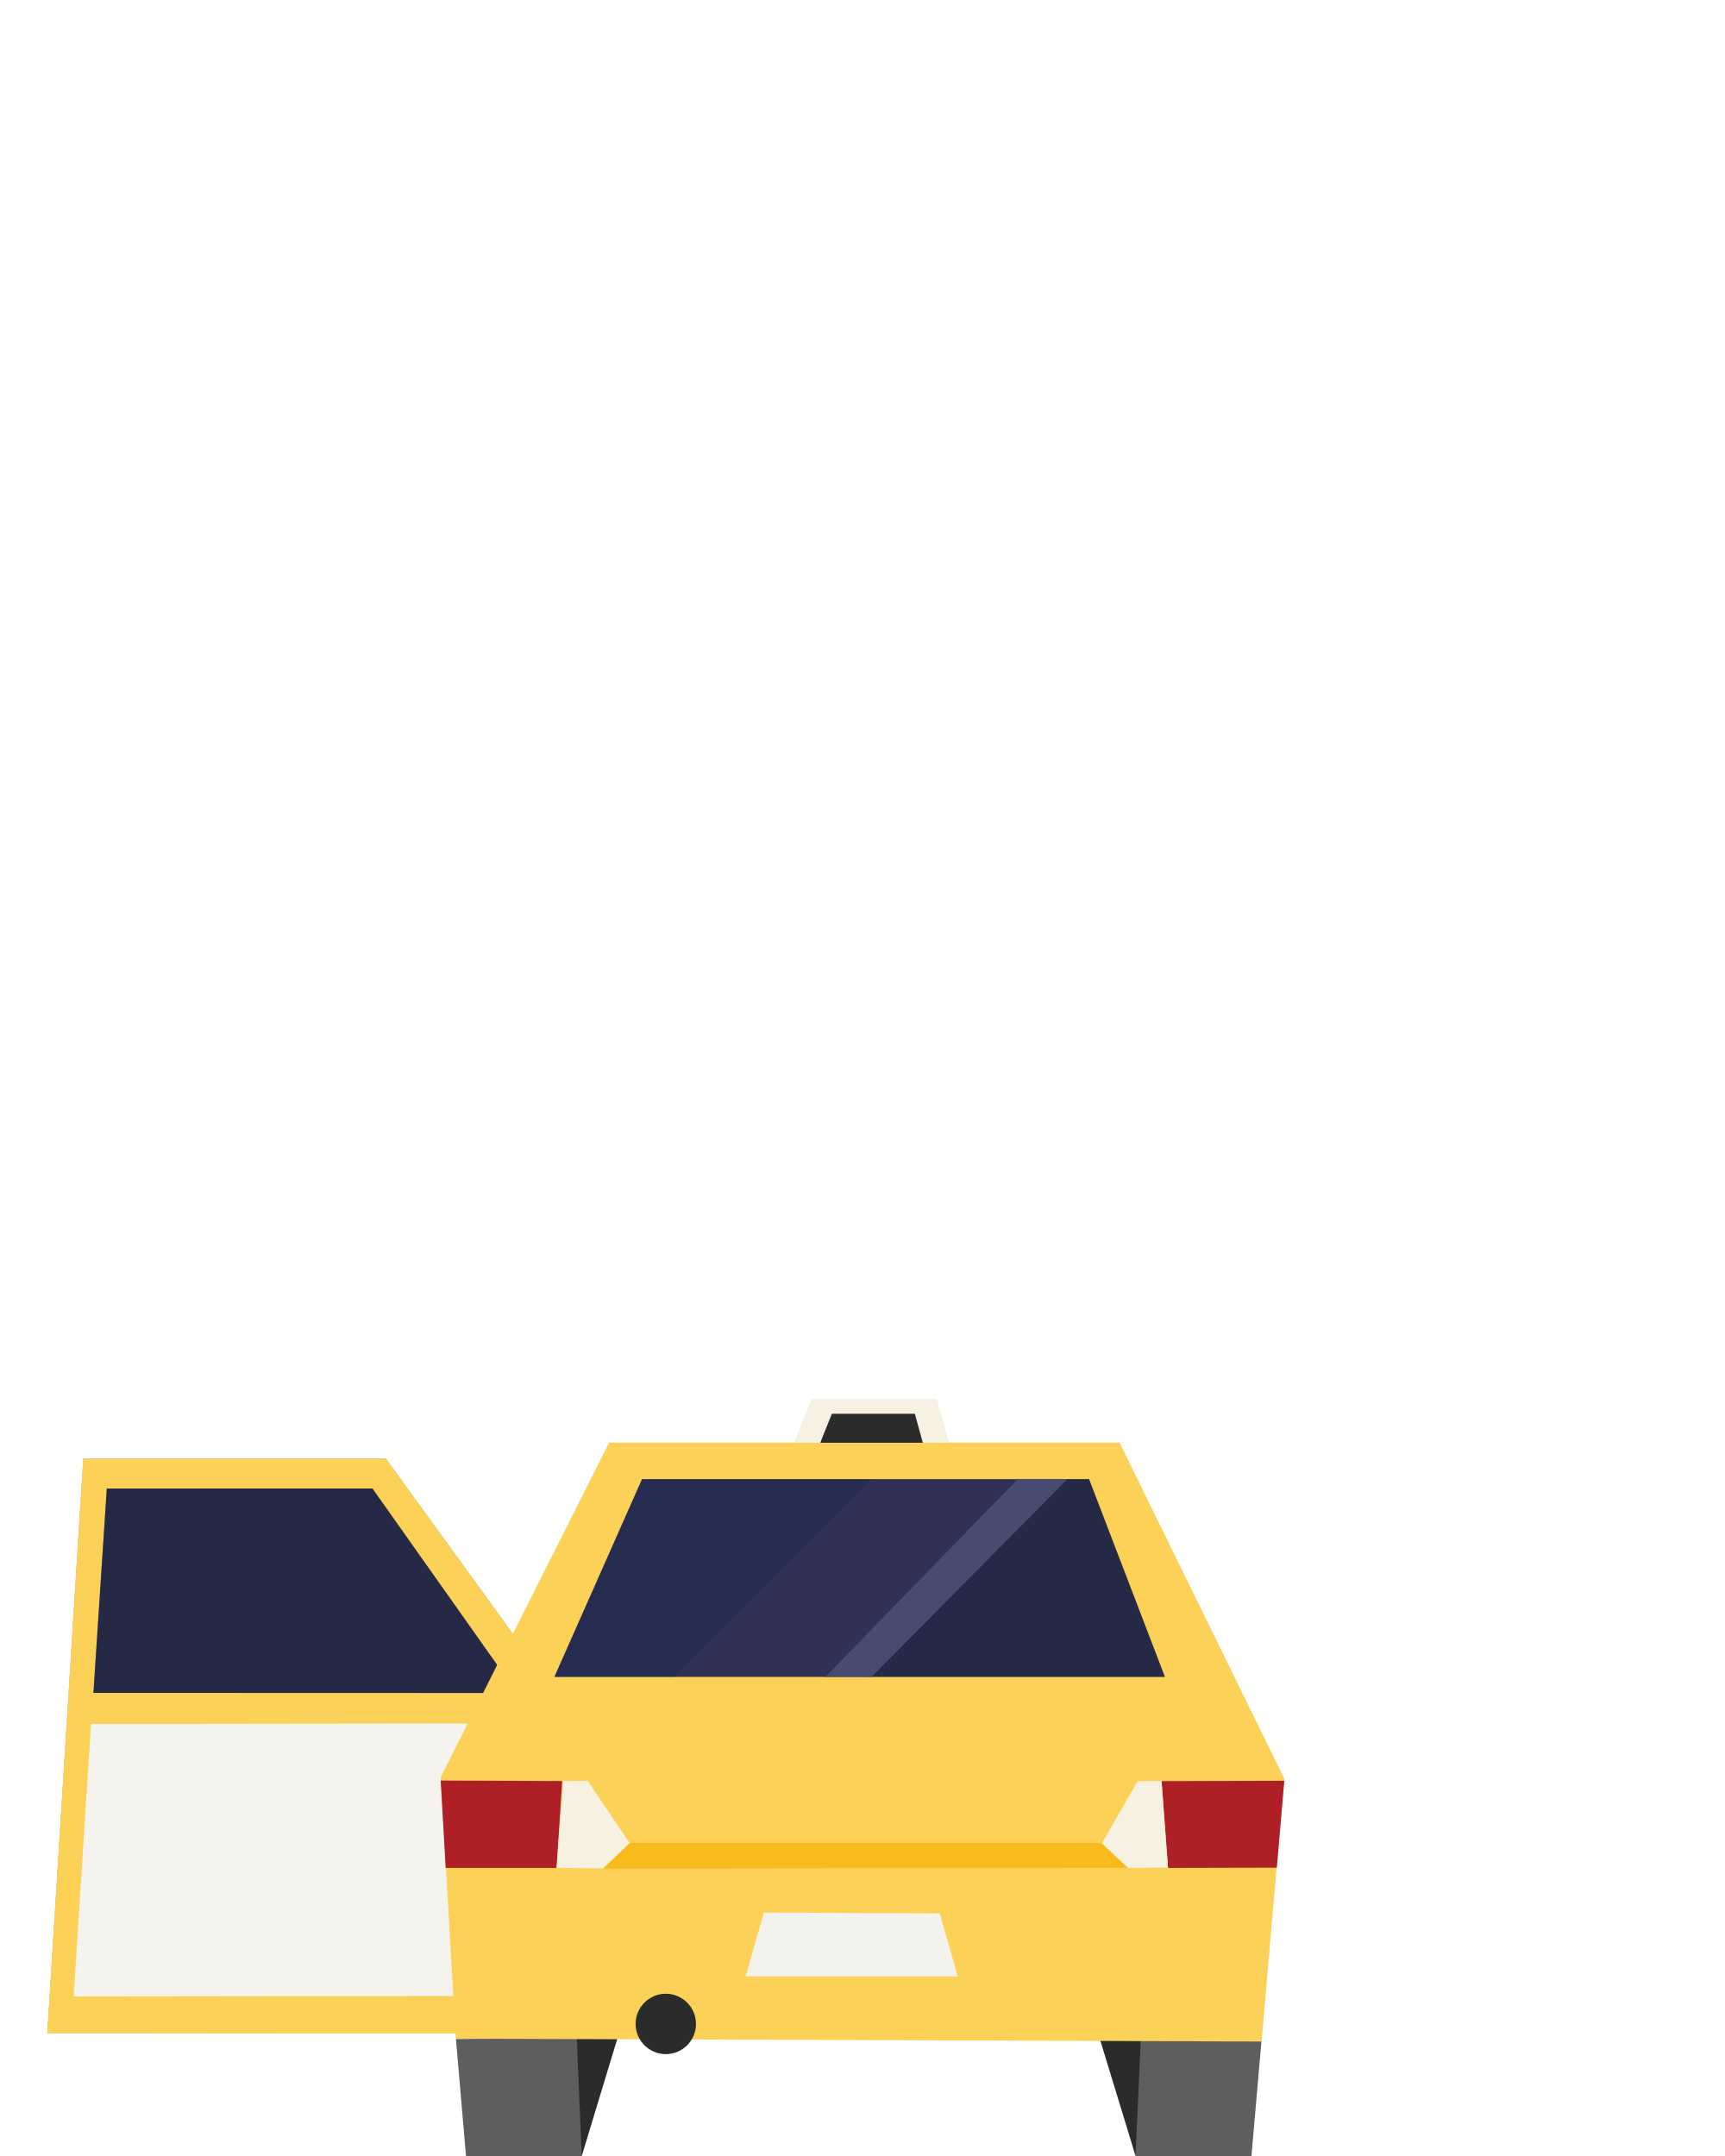
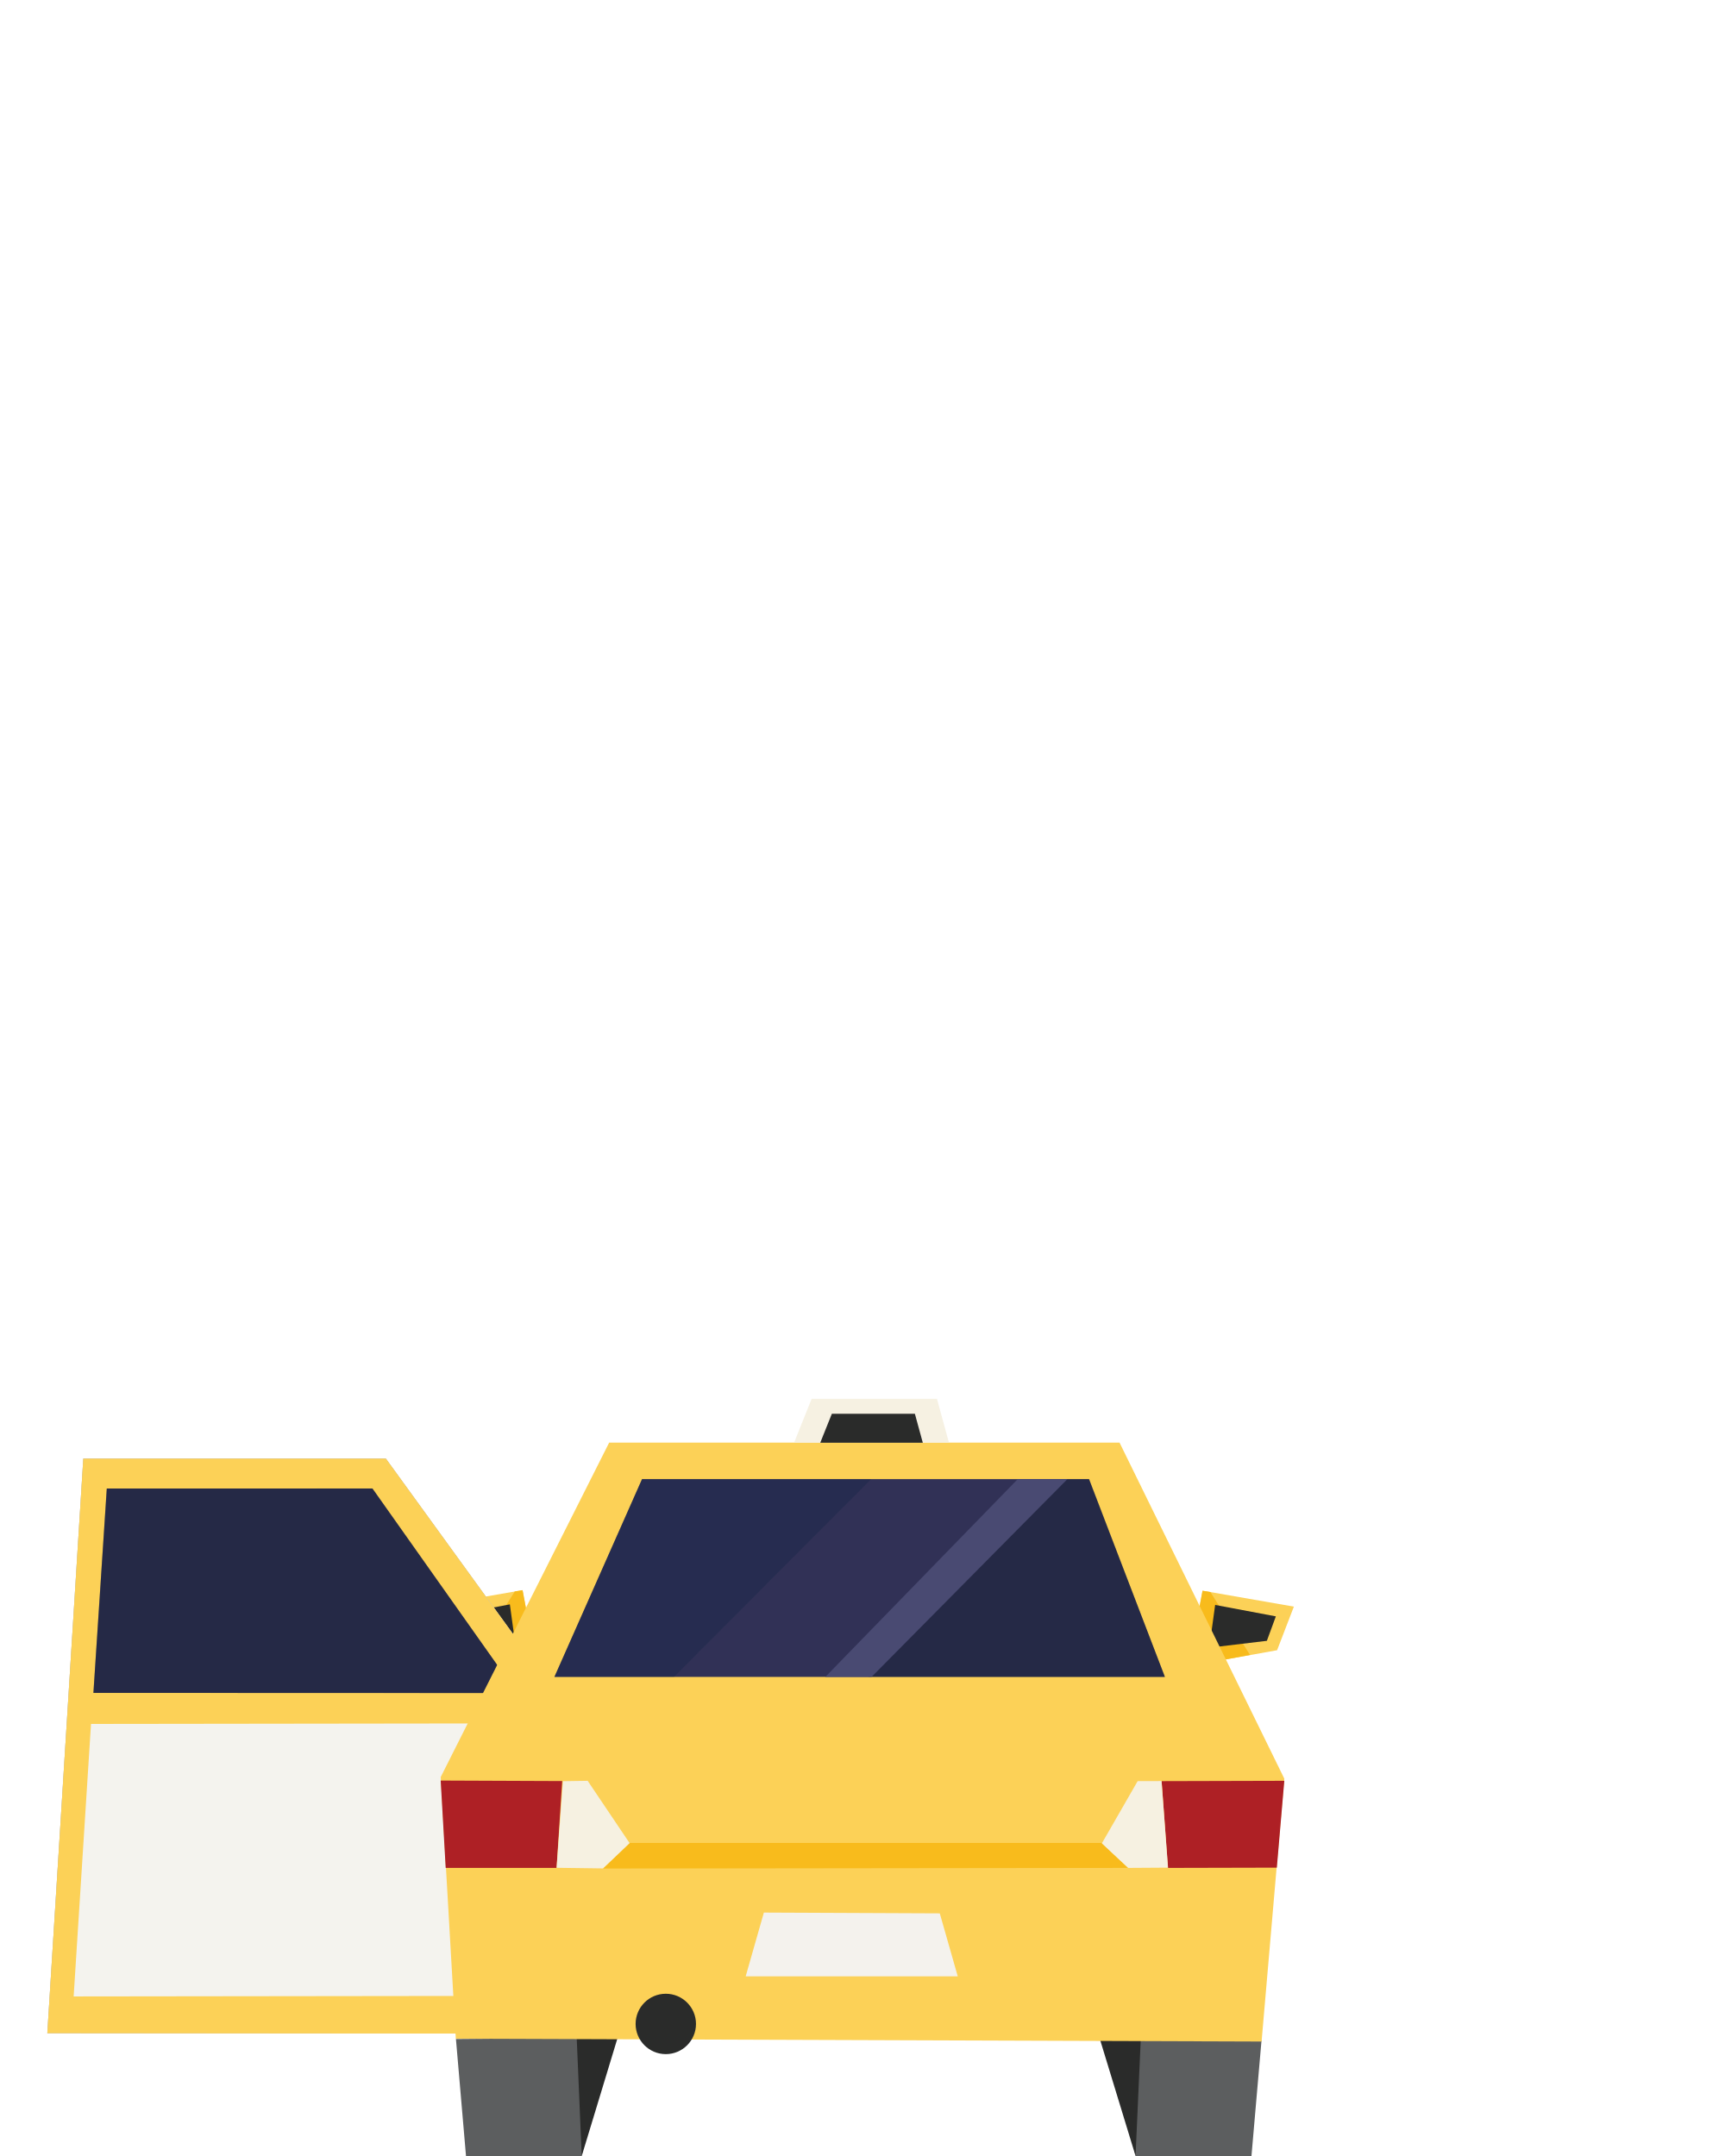
<svg xmlns="http://www.w3.org/2000/svg" width="100%" height="100%" viewBox="0 0 288 360" version="1.1" xml:space="preserve" style="fill-rule:evenodd;clip-rule:evenodd;stroke-linejoin:round;stroke-miterlimit:1.414;">
  <g id="taxi-outbound-door-left">
+     <g transform="matrix(1,0,0,1,72.1086,166.584)">
+       <g transform="matrix(1,0,0,1,-0.128632,-10.3296)">
+         <path d="M127.589,121.742L141.24,119.292L144.04,112.013L128.779,109.351L127.52,116.072L125.199,118.411L127.589,121.742Z" style="fill:rgb(252,209,87);fill-rule:nonzero;" />
+       </g>
+       <g transform="matrix(1,0,0,1,-0.128632,-10.3296)">
+         <path d="M127.604,121.746L125.277,118.252L127.536,116.067L128.805,109.37L130.102,109.578L136.723,120.08L127.604,121.746Z" style="fill:rgb(248,187,28);fill-rule:nonzero;" />
+       </g>
+       <g transform="matrix(1,0,0,1,-0.128632,-10.3296)">
+         <path d="M130.896,111.731L129.916,118.872L139.532,117.723L141.032,113.64L130.896,111.731Z" style="fill:rgb(42,43,42);fill-rule:nonzero;" />
+       </g>
+     </g>
+     <g transform="matrix(1,0,0,1,72.1086,166.584)">
+       <g transform="matrix(1,0,0,1,-0.128632,-10.3296)">
+         <path d="M0,111.919L2.8,119.198L16.451,121.648L18.841,118.317L16.52,115.978L15.26,109.258L0,111.919Z" style="fill:rgb(252,209,87);fill-rule:nonzero;" />
+       </g>
+       <g transform="matrix(1,0,0,1,-0.128632,-10.3296)">
+         <path d="M16.467,121.646L18.794,118.152L16.535,115.967L15.266,109.27L13.969,109.478L7.328,120.009L16.467,121.646Z" style="fill:rgb(248,187,28);fill-rule:nonzero;" />
+       </g>
+       <g transform="matrix(1,0,0,1,-0.128632,-10.3296)">
+         <path d="M13.145,111.638L14.125,118.779L4.509,117.63L3.009,113.547L13.145,111.638Z" style="fill:rgb(42,43,42);fill-rule:nonzero;" />
+       </g>
+     </g>
    <g transform="matrix(1,0,0,1,7.90315,234.247)">
      <path d="M6.006,9.311L0,105.247L69.923,105.311L77.901,38.81L56.521,9.311L6.006,9.311Z" style="fill:rgb(193,190,187);fill-rule:nonzero;" />
      <path d="M6.006,9.311L0,105.247L69.923,105.311L77.901,38.81L56.521,9.311L6.006,9.311Z" style="fill:rgb(193,190,187);fill-rule:nonzero;" />
      <path d="M6.006,9.311L0,105.247L69.923,105.311L77.901,38.81L56.521,9.311L6.006,9.311Z" style="fill:rgb(252,209,87);fill-rule:nonzero;" />
      <path d="M73.552,48.443L75.577,44.422L54.278,14.298L9.929,14.298L7.696,48.422L73.552,48.443Z" style="fill:rgb(49,49,86);fill-rule:nonzero;" />
      <g>
-         <clipPath id="_clip1">
-           <rect x="7.68" y="14.283" width="67.899" height="34.172" />
-         </clipPath>
-         <g clip-path="url(#_clip1)">
-           <g opacity="0.3">
-             <clipPath id="_clip2">
-               <rect x="7.68" y="14.283" width="67.899" height="34.172" />
-             </clipPath>
-             <g clip-path="url(#_clip2)">
-               <path d="M54.282,14.283L75.579,44.424L73.528,48.455L7.68,48.433L9.909,14.327L54.282,14.283Z" style="fill:rgb(10,23,35);fill-rule:nonzero;" />
-             </g>
+         <g opacity="0.3">
+           <clipPath id="_clip1">
+             <rect x="7.68" y="14.283" width="67.899" height="34.172" />
+           </clipPath>
+           <g clip-path="url(#_clip1)">
+             <path d="M54.282,14.283L75.579,44.424L73.528,48.455L7.68,48.433L9.909,14.327L54.282,14.283Z" style="fill:rgb(10,23,35);fill-rule:nonzero;" />
          </g>
        </g>
      </g>
      <path d="M7.292,53.609L4.393,99.11L71.725,99.027L71.725,53.527L7.292,53.609Z" style="fill:rgb(244,243,238);fill-rule:nonzero;" />
    </g>
    <g transform="matrix(1,0,0,1,7.6568,233.577)">
      <path d="M68.465,106.891L70.145,126.423L89.466,126.423L93.457,106.681L68.465,106.891Z" style="fill:rgb(92,94,95);fill-rule:nonzero;" />
      <path d="M88.627,106.682L89.467,126.423L95.459,106.682L88.627,106.682Z" style="fill:rgb(42,43,42);fill-rule:nonzero;" />
      <path d="M181.933,126.423L201.283,126.423L202.963,107.102L177.97,106.891L181.933,126.423Z" style="fill:rgb(92,94,95);fill-rule:nonzero;" />
      <path d="M175.97,106.891L181.933,126.423L182.803,106.891L175.97,106.891Z" style="fill:rgb(42,43,42);fill-rule:nonzero;" />
      <path d="M94.043,7.311L65.926,63.142L68.444,106.836L70.334,106.843L202.972,107.311L206.767,63.413L179.262,7.311L94.043,7.311Z" style="fill:rgb(252,209,87);fill-rule:nonzero;" />
      <path d="M65.92,63.733L66.754,78.317L85.267,78.319L86.207,63.817L65.92,63.733Z" style="fill:rgb(174,32,37);fill-rule:nonzero;" />
      <path d="M90.457,63.775L97.498,74.235L93.043,78.404L85.272,78.299L86.327,63.836L90.457,63.775Z" style="fill:rgb(246,241,225);fill-rule:nonzero;" />
      <path d="M186.285,63.828L187.336,78.319L205.518,78.275L206.766,63.774L186.285,63.828Z" style="fill:rgb(174,32,37);fill-rule:nonzero;" />
      <path d="M182.281,63.827L176.272,74.274L180.689,78.318L187.355,78.274L186.272,63.815L182.281,63.827Z" style="fill:rgb(246,241,225);fill-rule:nonzero;" />
      <path d="M99.533,13.404L84.904,46.423L186.829,46.423L174.16,13.404L99.533,13.404Z" style="fill:rgb(49,49,86);fill-rule:nonzero;" />
      <path d="M108.543,104.371C108.543,107.154 106.286,109.412 103.503,109.412C100.721,109.412 98.462,107.154 98.462,104.371C98.462,101.588 100.721,99.331 103.503,99.331C106.286,99.331 108.543,101.588 108.543,104.371" style="fill:rgb(42,43,42);fill-rule:nonzero;" />
      <path d="M97.497,74.153L93.043,78.424L180.647,78.319L176.23,74.153L97.497,74.153Z" style="fill:rgb(248,187,28);fill-rule:nonzero;" />
      <path d="M119.876,85.778L116.84,96.423L152.247,96.423L149.246,85.908L119.876,85.778Z" style="fill:rgb(244,242,237);fill-rule:nonzero;" />
      <g>
        <g opacity="0.3">
-           <clipPath id="_clip3">
+           <clipPath id="_clip2">
            <rect x="84.904" y="13.404" width="52.886" height="33.019" />
          </clipPath>
-           <g clip-path="url(#_clip3)">
+           <g clip-path="url(#_clip2)">
            <path d="M99.528,13.404L84.904,46.424L104.88,46.424L137.791,13.404L99.528,13.404Z" style="fill:rgb(15,35,66);fill-rule:nonzero;" />
          </g>
        </g>
      </g>
      <g>
        <g opacity="0.3">
-           <clipPath id="_clip4">
+           <clipPath id="_clip3">
            <rect x="137.325" y="13.404" width="49.504" height="33.019" />
          </clipPath>
-           <g clip-path="url(#_clip4)">
+           <g clip-path="url(#_clip3)">
            <path d="M174.195,13.404L170.544,13.404L137.325,46.424L186.829,46.424L174.195,13.404Z" style="fill:rgb(10,23,35);fill-rule:nonzero;" />
          </g>
        </g>
      </g>
      <path d="M137.866,46.423L170.544,13.404L162.257,13.404L130.141,46.423L137.866,46.423Z" style="fill:rgb(73,74,114);fill-rule:nonzero;" />
      <path d="M124.93,7.312L150.776,7.312L148.776,0L127.849,0C127.849,0 124.889,7.368 124.93,7.312" style="fill:rgb(246,241,226);fill-rule:nonzero;" />
      <path d="M129.293,7.33L146.413,7.33L145.088,2.486L131.228,2.486C131.228,2.486 129.267,7.367 129.293,7.33" style="fill:rgb(42,43,42);fill-rule:nonzero;" />
    </g>
  </g>
</svg>
